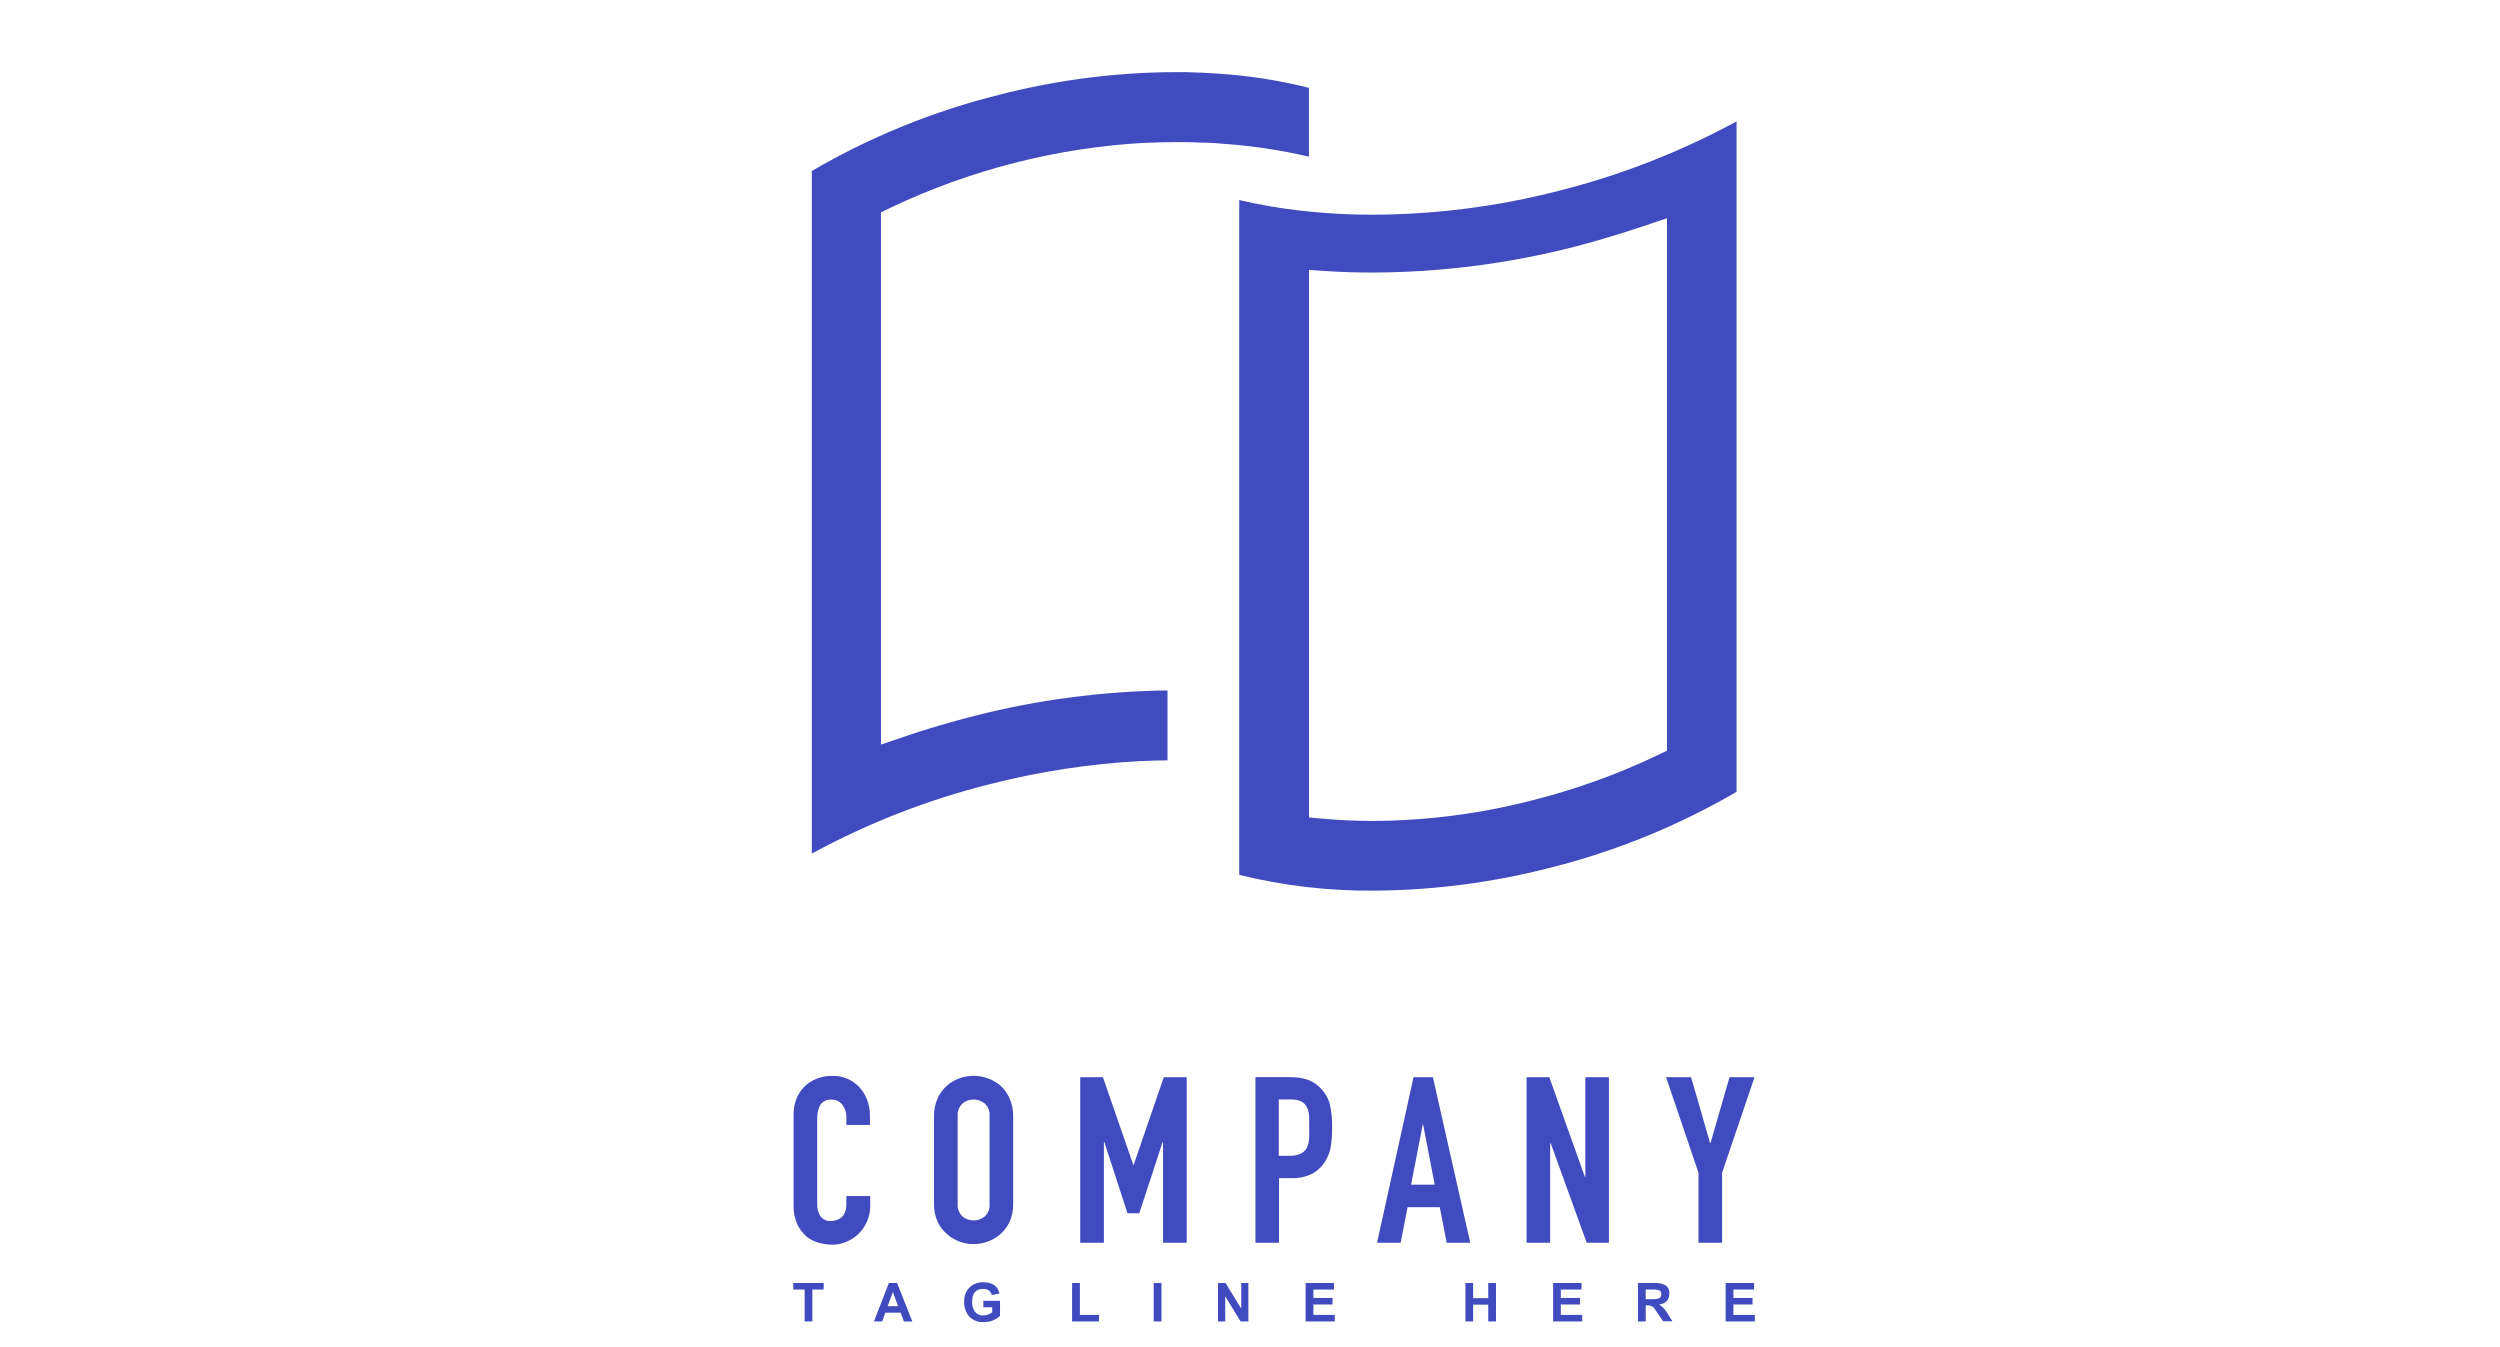
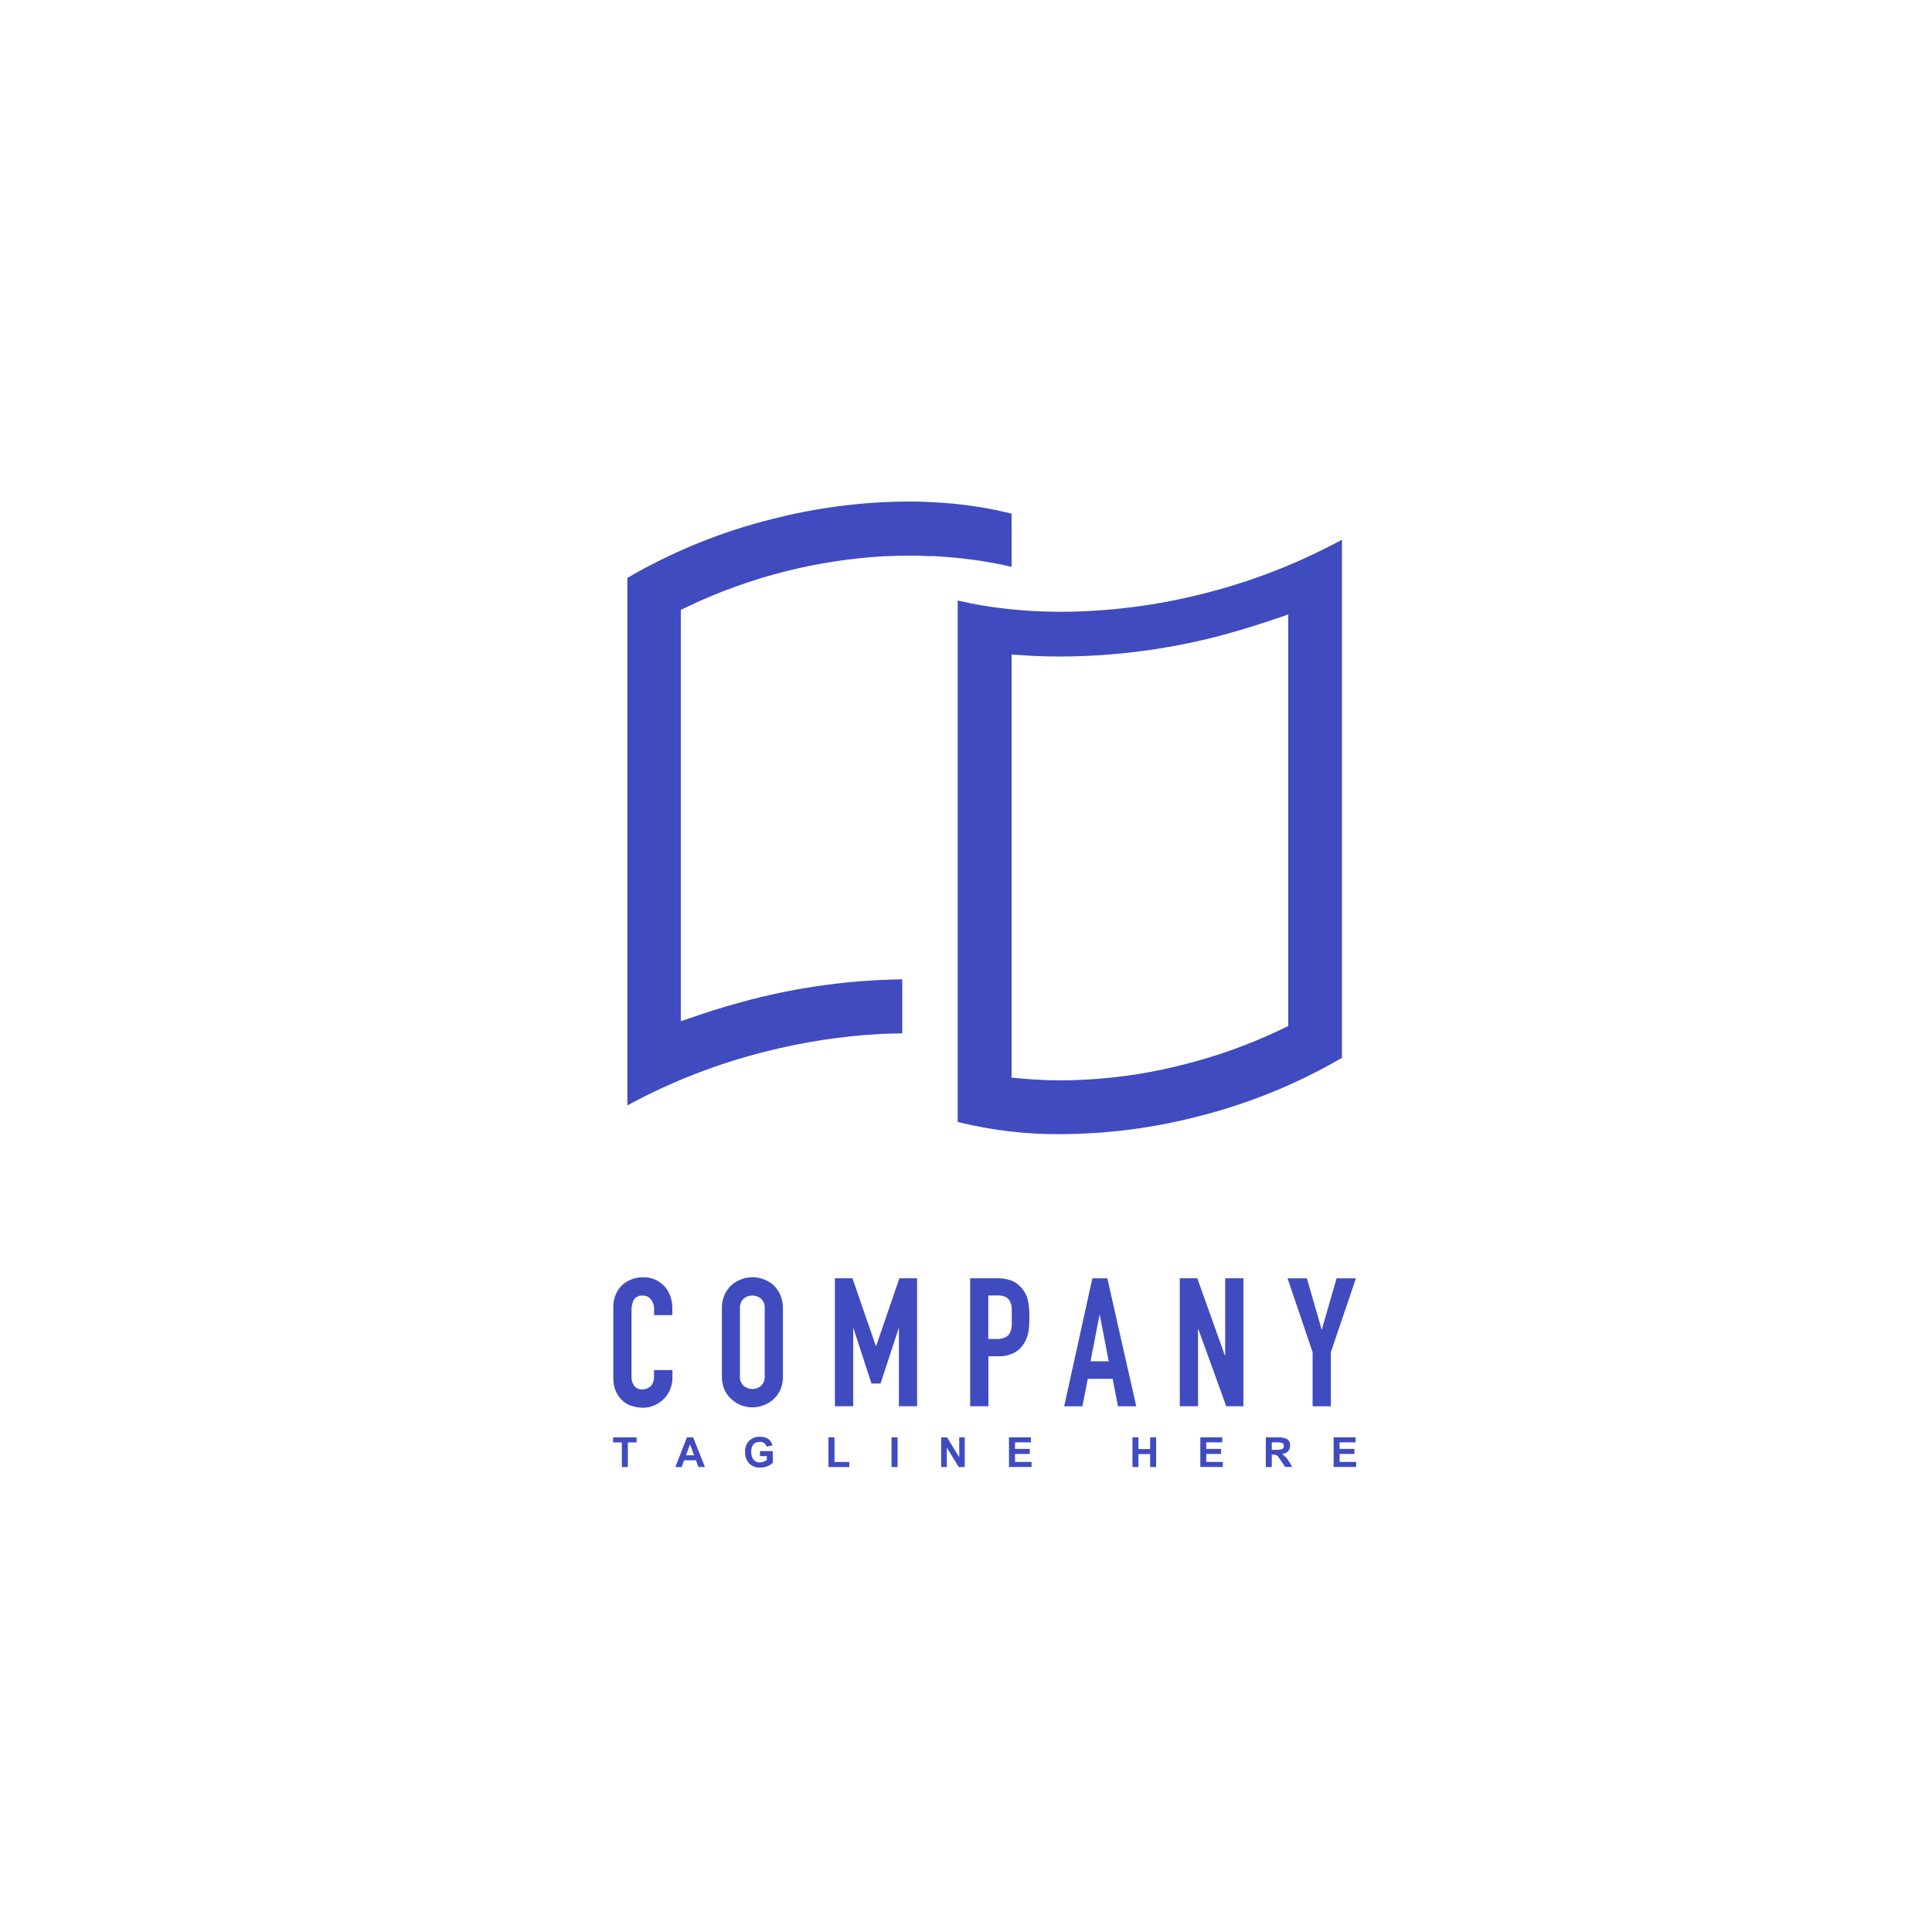
- <svg xmlns="http://www.w3.org/2000/svg" width="104" height="56" viewBox="0 0 104 56" fill="none">
-   <g id="Logo ">
-     <g id="group">
-       <path id="Union" fill-rule="evenodd" clip-rule="evenodd" d="M50.114 5.935H49.977C49.767 5.922 49.557 5.917 49.347 5.912H49.347H49.327H48.892C48.495 5.912 48.09 5.922 47.688 5.942C47.657 5.94 47.627 5.94 47.597 5.942C43.952 6.149 40.382 7.06 37.081 8.625L36.648 8.833V30.975L37.66 30.631C38.548 30.326 39.494 30.052 40.473 29.797C43.119 29.118 45.837 28.757 48.568 28.722V31.631C48.206 31.633 47.855 31.643 47.503 31.661H47.419C45.318 31.776 43.232 32.097 41.191 32.617C38.607 33.264 36.114 34.236 33.772 35.509V7.112C36.205 5.693 38.825 4.627 41.556 3.946C43.953 3.327 46.417 3.009 48.892 3H49.319C49.83 3.013 50.329 3.036 50.797 3.071C52.03 3.158 53.253 3.353 54.452 3.654V6.517C53.287 6.246 52.103 6.067 50.91 5.983C50.886 5.981 50.862 5.979 50.838 5.977C50.591 5.956 50.344 5.935 50.114 5.935ZM55.153 8.861C55.788 8.91 56.446 8.933 57.111 8.933C59.712 8.923 62.303 8.591 64.824 7.943C67.407 7.294 69.899 6.322 72.241 5.05V32.94C69.807 34.358 67.185 35.424 64.455 36.106C62.057 36.723 59.593 37.039 57.118 37.05C55.243 37.065 53.374 36.844 51.553 36.394V8.322C51.983 8.421 52.426 8.513 52.876 8.589C53.615 8.714 54.394 8.805 55.153 8.861ZM69.347 9.078L68.335 9.418C67.404 9.731 66.466 10.011 65.522 10.26C62.775 10.966 59.951 11.328 57.116 11.338C56.456 11.338 55.849 11.32 55.262 11.282L54.455 11.229V31.318V34.006L55.148 34.067C55.79 34.123 56.453 34.151 57.121 34.151C59.354 34.141 61.578 33.853 63.741 33.294C65.522 32.847 67.255 32.224 68.915 31.435L69.347 31.226V9.078Z" fill="#404BBF" />
-       <g id="Group 5">
-         <path id="Vector" d="M35.737 45.212C35.592 45.062 35.416 44.943 35.222 44.865C35.028 44.786 34.82 44.75 34.611 44.757C34.389 44.754 34.168 44.796 33.961 44.879C33.772 44.955 33.6 45.068 33.455 45.212C33.312 45.357 33.201 45.53 33.129 45.721C33.05 45.921 33.01 46.134 33.013 46.349V50.143C33.004 50.41 33.055 50.676 33.162 50.921C33.251 51.116 33.381 51.289 33.541 51.43C33.693 51.557 33.871 51.65 34.062 51.699C34.247 51.751 34.438 51.778 34.629 51.778C34.84 51.78 35.05 51.735 35.241 51.646C35.431 51.563 35.603 51.444 35.747 51.295C35.888 51.148 36.001 50.975 36.079 50.786C36.16 50.595 36.201 50.389 36.2 50.181V49.757H35.208V50.095C35.211 50.21 35.192 50.325 35.15 50.433C35.118 50.514 35.069 50.587 35.006 50.647C34.945 50.696 34.874 50.733 34.799 50.756C34.732 50.778 34.662 50.79 34.591 50.791C34.503 50.802 34.413 50.788 34.331 50.753C34.249 50.717 34.179 50.66 34.126 50.588C34.032 50.436 33.986 50.258 33.994 50.08V46.542C33.988 46.346 34.03 46.151 34.116 45.975C34.167 45.895 34.24 45.831 34.326 45.791C34.412 45.75 34.507 45.735 34.601 45.746C34.687 45.743 34.772 45.761 34.849 45.798C34.926 45.836 34.993 45.891 35.044 45.96C35.155 46.106 35.213 46.285 35.208 46.469V46.797H36.19V46.41C36.192 46.183 36.151 45.958 36.069 45.746C35.995 45.548 35.883 45.366 35.737 45.212Z" fill="#404BBF" />
-         <path id="Vector_2" d="M41.629 45.169C41.313 44.902 40.914 44.755 40.501 44.752C40.299 44.753 40.098 44.789 39.909 44.859C39.716 44.928 39.538 45.033 39.385 45.169C39.221 45.317 39.09 45.498 39.001 45.701C38.901 45.932 38.852 46.183 38.856 46.435V50.074C38.849 50.33 38.899 50.585 39.001 50.819C39.09 51.015 39.221 51.189 39.385 51.328C39.537 51.469 39.715 51.578 39.909 51.648C40.098 51.718 40.299 51.754 40.501 51.755C40.703 51.755 40.903 51.719 41.093 51.648C41.29 51.577 41.472 51.468 41.629 51.328C41.787 51.186 41.914 51.013 42.003 50.819C42.105 50.585 42.154 50.33 42.148 50.074V46.435C42.152 46.183 42.103 45.932 42.003 45.701C41.915 45.5 41.788 45.319 41.629 45.169ZM41.166 50.074C41.174 50.171 41.161 50.269 41.127 50.36C41.093 50.451 41.039 50.533 40.969 50.601C40.838 50.711 40.672 50.771 40.502 50.771C40.331 50.771 40.166 50.711 40.035 50.601C39.965 50.533 39.911 50.451 39.877 50.36C39.843 50.269 39.83 50.171 39.838 50.074V46.435C39.83 46.339 39.843 46.241 39.877 46.15C39.911 46.059 39.965 45.976 40.035 45.909C40.166 45.799 40.331 45.739 40.502 45.739C40.672 45.739 40.838 45.799 40.969 45.909C41.039 45.976 41.093 46.059 41.127 46.15C41.161 46.241 41.174 46.339 41.166 46.435V50.074Z" fill="#404BBF" />
-         <path id="Vector_3" d="M49.367 51.699V44.811H48.414L47.161 48.457H47.144L45.881 44.811H44.938V51.699H45.922V47.509H45.94L46.903 50.471H47.394L48.365 47.509H48.383V51.699H49.367Z" fill="#404BBF" />
-         <path id="Vector_4" d="M54.958 45.294C54.806 45.124 54.615 44.994 54.401 44.917C54.171 44.842 53.93 44.806 53.688 44.81H52.226V51.699H53.208V49.009H53.713C54.02 49.023 54.324 48.958 54.599 48.821C54.822 48.697 55.008 48.515 55.138 48.294C55.251 48.111 55.328 47.907 55.363 47.694C55.401 47.435 55.419 47.173 55.416 46.911C55.425 46.58 55.393 46.249 55.32 45.927C55.254 45.688 55.13 45.471 54.958 45.294ZM54.452 47.394C54.448 47.519 54.417 47.641 54.361 47.753C54.305 47.859 54.216 47.943 54.108 47.994C53.963 48.059 53.804 48.089 53.645 48.081H53.197V45.739H53.703C53.856 45.731 54.008 45.761 54.146 45.825C54.248 45.883 54.328 45.972 54.376 46.079C54.43 46.2 54.459 46.331 54.462 46.463C54.462 46.608 54.462 46.761 54.462 46.921C54.462 47.081 54.472 47.247 54.462 47.394H54.452Z" fill="#404BBF" />
-         <path id="Vector_5" d="M59.608 44.811H58.803L57.285 51.699H58.267L58.555 50.219H59.894L60.182 51.699H61.163L59.608 44.811ZM58.702 49.281L59.185 46.784H59.203L59.684 49.281H58.702Z" fill="#404BBF" />
-         <path id="Vector_6" d="M65.95 48.961H65.932L64.45 44.811H63.506V51.699H64.487V47.557H64.508L66.008 51.699H66.931V44.811H65.95V48.961Z" fill="#404BBF" />
-         <path id="Vector_7" d="M71.948 44.811L71.158 47.549H71.138L70.349 44.811H69.309L70.657 48.788V51.699H71.639V48.788L72.987 44.811H71.948Z" fill="#404BBF" />
-         <path id="Vector_8" d="M33 53.645H33.473V54.972H33.794V53.645H34.265V53.372H33V53.645Z" fill="#404BBF" />
-         <path id="Vector_9" d="M36.977 53.372L36.357 54.972H36.698L36.83 54.608H37.468L37.604 54.972H37.953L37.318 53.372H36.977ZM36.926 54.339L37.144 53.746L37.361 54.339H36.926Z" fill="#404BBF" />
-         <path id="Vector_10" d="M40.908 54.382H41.277V54.588C41.169 54.675 41.036 54.722 40.898 54.723C40.833 54.727 40.769 54.715 40.71 54.688C40.651 54.661 40.599 54.621 40.559 54.57C40.474 54.449 40.432 54.302 40.44 54.153C40.44 53.797 40.594 53.619 40.9 53.619C40.981 53.611 41.062 53.633 41.128 53.679C41.194 53.726 41.242 53.795 41.262 53.873L41.578 53.812C41.51 53.5 41.285 53.342 40.9 53.342C40.695 53.337 40.495 53.41 40.341 53.548C40.261 53.628 40.198 53.724 40.159 53.83C40.119 53.937 40.103 54.05 40.111 54.163C40.102 54.382 40.175 54.597 40.316 54.764C40.394 54.844 40.489 54.907 40.594 54.947C40.699 54.988 40.811 55.005 40.923 54.998C41.173 55.005 41.416 54.913 41.601 54.743V54.113H40.908V54.382Z" fill="#404BBF" />
-         <path id="Vector_11" d="M44.923 53.372H44.599V54.972H45.719V54.7H44.923V53.372Z" fill="#404BBF" />
-         <path id="Vector_12" d="M48.318 53.372H47.994V54.972H48.318V53.372Z" fill="#404BBF" />
-         <path id="Vector_13" d="M51.636 54.441L50.981 53.372H50.668V54.972H50.969V53.927L51.611 54.972H51.932V53.372H51.636V54.441Z" fill="#404BBF" />
-         <path id="Vector_14" d="M54.637 54.267H55.434V53.995H54.637V53.645H55.494V53.372H54.313V54.972H55.527V54.7H54.637V54.267Z" fill="#404BBF" />
-         <path id="Vector_15" d="M61.912 54.003H61.282V53.372H60.961V54.972H61.282V54.273H61.912V54.972H62.233V53.372H61.912V54.003Z" fill="#404BBF" />
-         <path id="Vector_16" d="M64.93 54.267H65.73V53.995H64.93V53.645H65.79V53.372H64.609V54.972H65.821V54.7H64.93V54.267Z" fill="#404BBF" />
-         <path id="Vector_17" d="M69.023 54.268C69.302 54.224 69.443 54.077 69.443 53.823C69.451 53.755 69.441 53.686 69.413 53.623C69.386 53.56 69.342 53.506 69.286 53.467C69.141 53.394 68.98 53.361 68.818 53.373H68.14V54.972H68.462V54.303H68.525C68.593 54.299 68.662 54.311 68.725 54.339C68.772 54.368 68.811 54.408 68.839 54.456L69.188 54.964H69.572L69.377 54.652C69.291 54.497 69.17 54.366 69.023 54.268ZM68.699 54.046H68.462V53.645H68.715C68.825 53.636 68.936 53.649 69.041 53.683C69.064 53.703 69.083 53.729 69.095 53.758C69.107 53.787 69.113 53.818 69.111 53.849C69.11 53.88 69.101 53.911 69.087 53.938C69.072 53.966 69.051 53.99 69.026 54.008C68.92 54.041 68.81 54.053 68.699 54.046Z" fill="#404BBF" />
-         <path id="Vector_18" d="M72.11 54.267H72.906V53.995H72.11V53.645H72.97V53.372H71.786V54.972H73V54.7H72.11V54.267Z" fill="#404BBF" />
-       </g>
-     </g>
-   </g>
+ <svg xmlns="http://www.w3.org/2000/svg" version="1.1" width="32" height="32" viewBox="0 0 32 32">
+   <path fill="#404bbf" d="M15.42 9.211h-0.042c-0.065-0.004-0.129-0.005-0.194-0.007v0h-0.14c-0.122 0-0.247 0.003-0.371 0.009-0.009-0.001-0.019-0.001-0.028 0-1.121 0.064-2.22 0.344-3.236 0.825l-0.133 0.064v6.813l0.311-0.106c0.273-0.094 0.564-0.178 0.866-0.257 0.814-0.209 1.65-0.32 2.491-0.331v0.895c-0.111 0.001-0.22 0.004-0.328 0.009h-0.026c-0.647 0.035-1.289 0.134-1.916 0.294-0.795 0.199-1.562 0.498-2.283 0.89v-8.737c0.749-0.437 1.555-0.765 2.395-0.974 0.738-0.19 1.496-0.288 2.257-0.291h0.132c0.157 0.004 0.311 0.011 0.455 0.022 0.379 0.027 0.756 0.087 1.125 0.179v0.881c-0.358-0.084-0.723-0.138-1.090-0.164-0.007-0.001-0.015-0.001-0.022-0.002-0.076-0.006-0.152-0.013-0.223-0.013zM16.97 10.111c0.195 0.015 0.398 0.022 0.602 0.022 0.801-0.003 1.598-0.105 2.373-0.304 0.795-0.2 1.561-0.499 2.282-0.89v8.582c-0.749 0.436-1.556 0.764-2.396 0.974-0.738 0.19-1.496 0.287-2.257 0.29-0.577 0.005-1.152-0.063-1.712-0.202v-8.637c0.132 0.030 0.269 0.059 0.407 0.082 0.227 0.038 0.467 0.066 0.701 0.084zM21.338 10.178l-0.311 0.105c-0.286 0.096-0.575 0.182-0.866 0.259-0.845 0.217-1.714 0.329-2.587 0.332-0.203 0-0.39-0.005-0.571-0.017l-0.248-0.016v7.008l0.213 0.019c0.198 0.017 0.402 0.026 0.607 0.026 0.687-0.003 1.371-0.091 2.037-0.264 0.548-0.137 1.081-0.329 1.592-0.572l0.133-0.064v-6.815z" />
+   <path fill="#404bbf" d="M10.996 21.296c-0.045-0.046-0.099-0.083-0.158-0.107s-0.124-0.035-0.188-0.033c-0.069-0.001-0.136 0.012-0.2 0.038-0.058 0.023-0.111 0.058-0.156 0.102s-0.078 0.098-0.1 0.157c-0.024 0.061-0.037 0.127-0.036 0.193v1.167c-0.003 0.082 0.013 0.164 0.046 0.239 0.028 0.060 0.067 0.113 0.117 0.157 0.047 0.039 0.101 0.068 0.16 0.083 0.057 0.016 0.115 0.024 0.174 0.024 0.065 0.001 0.129-0.013 0.188-0.041 0.058-0.026 0.111-0.062 0.156-0.108 0.043-0.045 0.078-0.098 0.102-0.157s0.038-0.122 0.037-0.186v-0.131h-0.305v0.104c0.001 0.036-0.005 0.071-0.018 0.104-0.010 0.025-0.025 0.047-0.044 0.066-0.019 0.015-0.041 0.027-0.064 0.034-0.021 0.007-0.042 0.011-0.064 0.011-0.027 0.003-0.055-0.001-0.080-0.012s-0.047-0.028-0.063-0.051c-0.029-0.047-0.043-0.101-0.040-0.157v-1.088c-0.002-0.060 0.011-0.12 0.037-0.174 0.016-0.025 0.038-0.044 0.065-0.057s0.056-0.017 0.085-0.014c0.026-0.001 0.052 0.005 0.076 0.016s0.044 0.029 0.060 0.050c0.034 0.045 0.052 0.1 0.051 0.157v0.101h0.302v-0.119c0.001-0.070-0.012-0.139-0.037-0.204-0.023-0.061-0.057-0.117-0.102-0.164z" />
+   <path fill="#404bbf" d="M12.809 21.283c-0.097-0.082-0.22-0.128-0.347-0.128-0.062 0-0.124 0.011-0.182 0.033s-0.114 0.054-0.161 0.095c-0.051 0.045-0.091 0.101-0.118 0.164-0.031 0.071-0.046 0.148-0.044 0.226v1.12c-0.002 0.079 0.013 0.157 0.044 0.229 0.028 0.060 0.068 0.114 0.118 0.156 0.047 0.043 0.101 0.077 0.161 0.099 0.058 0.021 0.12 0.033 0.182 0.033s0.124-0.011 0.182-0.033c0.061-0.022 0.117-0.056 0.165-0.099s0.088-0.097 0.115-0.156c0.031-0.072 0.046-0.151 0.044-0.229v-1.12c0.002-0.078-0.014-0.155-0.044-0.226-0.027-0.062-0.066-0.117-0.115-0.164zM12.666 22.792c0.003 0.030-0.002 0.060-0.012 0.088s-0.027 0.053-0.049 0.074c-0.040 0.034-0.091 0.052-0.144 0.052s-0.103-0.019-0.144-0.052c-0.022-0.021-0.038-0.046-0.049-0.074s-0.015-0.058-0.012-0.088v-1.12c-0.003-0.030 0.002-0.060 0.012-0.088s0.027-0.053 0.049-0.074c0.040-0.034 0.091-0.052 0.144-0.052s0.103 0.019 0.144 0.052c0.021 0.021 0.038 0.046 0.049 0.074s0.015 0.058 0.012 0.088v1.12z" />
+   <path fill="#404bbf" d="M15.19 23.292v-2.12h-0.293l-0.385 1.122h-0.005l-0.388-1.122h-0.29v2.12h0.303v-1.289h0.005l0.297 0.912h0.151l0.299-0.912h0.005v1.289h0.303z" />
+   <path fill="#404bbf" d="M16.91 21.321c-0.047-0.052-0.105-0.092-0.171-0.116-0.071-0.023-0.145-0.034-0.22-0.033h-0.45v2.12h0.302v-0.828h0.156c0.094 0.004 0.188-0.016 0.272-0.058 0.069-0.038 0.126-0.094 0.166-0.162 0.035-0.056 0.058-0.119 0.069-0.185 0.012-0.080 0.017-0.16 0.016-0.241 0.003-0.102-0.007-0.204-0.030-0.303-0.020-0.073-0.058-0.14-0.111-0.195zM16.755 21.967c-0.001 0.038-0.011 0.076-0.028 0.11-0.017 0.033-0.045 0.059-0.078 0.074-0.045 0.020-0.094 0.029-0.142 0.027h-0.138v-0.721h0.156c0.047-0.002 0.094 0.007 0.136 0.027 0.031 0.018 0.056 0.045 0.071 0.078 0.017 0.037 0.026 0.077 0.026 0.118 0 0.045 0 0.092 0 0.141s0.003 0.1 0 0.146h-0.003z" />
+   <path fill="#404bbf" d="M18.341 21.173h-0.248l-0.467 2.12h0.302l0.089-0.455h0.412l0.089 0.455h0.302l-0.479-2.12zM18.062 22.548l0.149-0.768h0.005l0.148 0.768h-0.302z" />
+   <path fill="#404bbf" d="M20.292 22.449h-0.005l-0.456-1.277h-0.29v2.12h0.302v-1.275h0.006l0.462 1.275h0.284v-2.12h-0.302v1.277z" />
+   <path fill="#404bbf" d="M22.138 21.173l-0.243 0.843h-0.006l-0.243-0.843h-0.32l0.415 1.224v0.896h0.302v-0.896l0.415-1.224h-0.32z" />
+   <path fill="#404bbf" d="M10.154 23.891h0.146v0.408h0.099v-0.408h0.145v-0.084h-0.389v0.084z" />
+   <path fill="#404bbf" d="M11.377 23.807l-0.191 0.492h0.105l0.040-0.112h0.196l0.042 0.112h0.107l-0.195-0.492h-0.105zM11.362 24.104l0.067-0.182 0.067 0.182h-0.134z" />
+   <path fill="#404bbf" d="M12.587 24.118h0.114v0.063c-0.033 0.027-0.074 0.041-0.117 0.041-0.020 0.001-0.040-0.003-0.058-0.011s-0.034-0.021-0.046-0.036c-0.026-0.037-0.039-0.083-0.037-0.128 0-0.11 0.047-0.164 0.142-0.164 0.025-0.003 0.050 0.004 0.070 0.018s0.035 0.036 0.041 0.060l0.097-0.019c-0.021-0.096-0.090-0.145-0.209-0.145-0.063-0.002-0.125 0.021-0.172 0.063-0.025 0.024-0.044 0.054-0.056 0.087s-0.017 0.068-0.015 0.103c-0.003 0.067 0.020 0.133 0.063 0.185 0.024 0.025 0.053 0.044 0.086 0.057s0.067 0.018 0.101 0.015c0.077 0.002 0.152-0.026 0.209-0.078v-0.194h-0.213v0.083z" />
+   <path fill="#404bbf" d="M13.822 23.807h-0.1v0.492h0.345v-0.084h-0.245v-0.408z" />
+   <path fill="#404bbf" d="M14.867 23.807h-0.1v0.492h0.1v-0.492z" />
+   <path fill="#404bbf" d="M15.888 24.136l-0.202-0.329h-0.097v0.492h0.093v-0.322l0.198 0.322h0.099v-0.492h-0.091v0.329z" />
+   <path fill="#404bbf" d="M16.811 24.082h0.245v-0.084h-0.245v-0.108h0.264v-0.084h-0.363v0.492h0.374v-0.084h-0.274v-0.133z" />
+   <path fill="#404bbf" d="M19.050 24.001h-0.194v-0.194h-0.099v0.492h0.099v-0.215h0.194v0.215h0.099v-0.492h-0.099v0.194z" />
+   <path fill="#404bbf" d="M19.979 24.082h0.246v-0.084h-0.246v-0.108h0.265v-0.084h-0.363v0.492h0.373v-0.084h-0.274v-0.133z" />
+   <path fill="#404bbf" d="M21.238 24.082c0.086-0.013 0.129-0.059 0.129-0.137 0.003-0.021-0.001-0.042-0.009-0.061s-0.022-0.036-0.039-0.048c-0.045-0.022-0.094-0.032-0.144-0.029h-0.209v0.492h0.099v-0.206h0.019c0.021-0.001 0.042 0.002 0.061 0.011 0.014 0.009 0.026 0.021 0.035 0.036l0.107 0.157h0.118l-0.060-0.096c-0.026-0.047-0.064-0.088-0.109-0.118zM21.138 24.014h-0.073v-0.124h0.078c0.034-0.003 0.068 0.001 0.1 0.012 0.007 0.006 0.013 0.014 0.017 0.023s0.005 0.018 0.005 0.028c-0 0.010-0.003 0.019-0.008 0.027s-0.011 0.016-0.019 0.021c-0.032 0.010-0.067 0.014-0.1 0.012z" />
+   <path fill="#404bbf" d="M22.188 24.082h0.245v-0.084h-0.245v-0.108h0.265v-0.084h-0.364v0.492h0.374v-0.084h-0.274v-0.133z" />
</svg>
